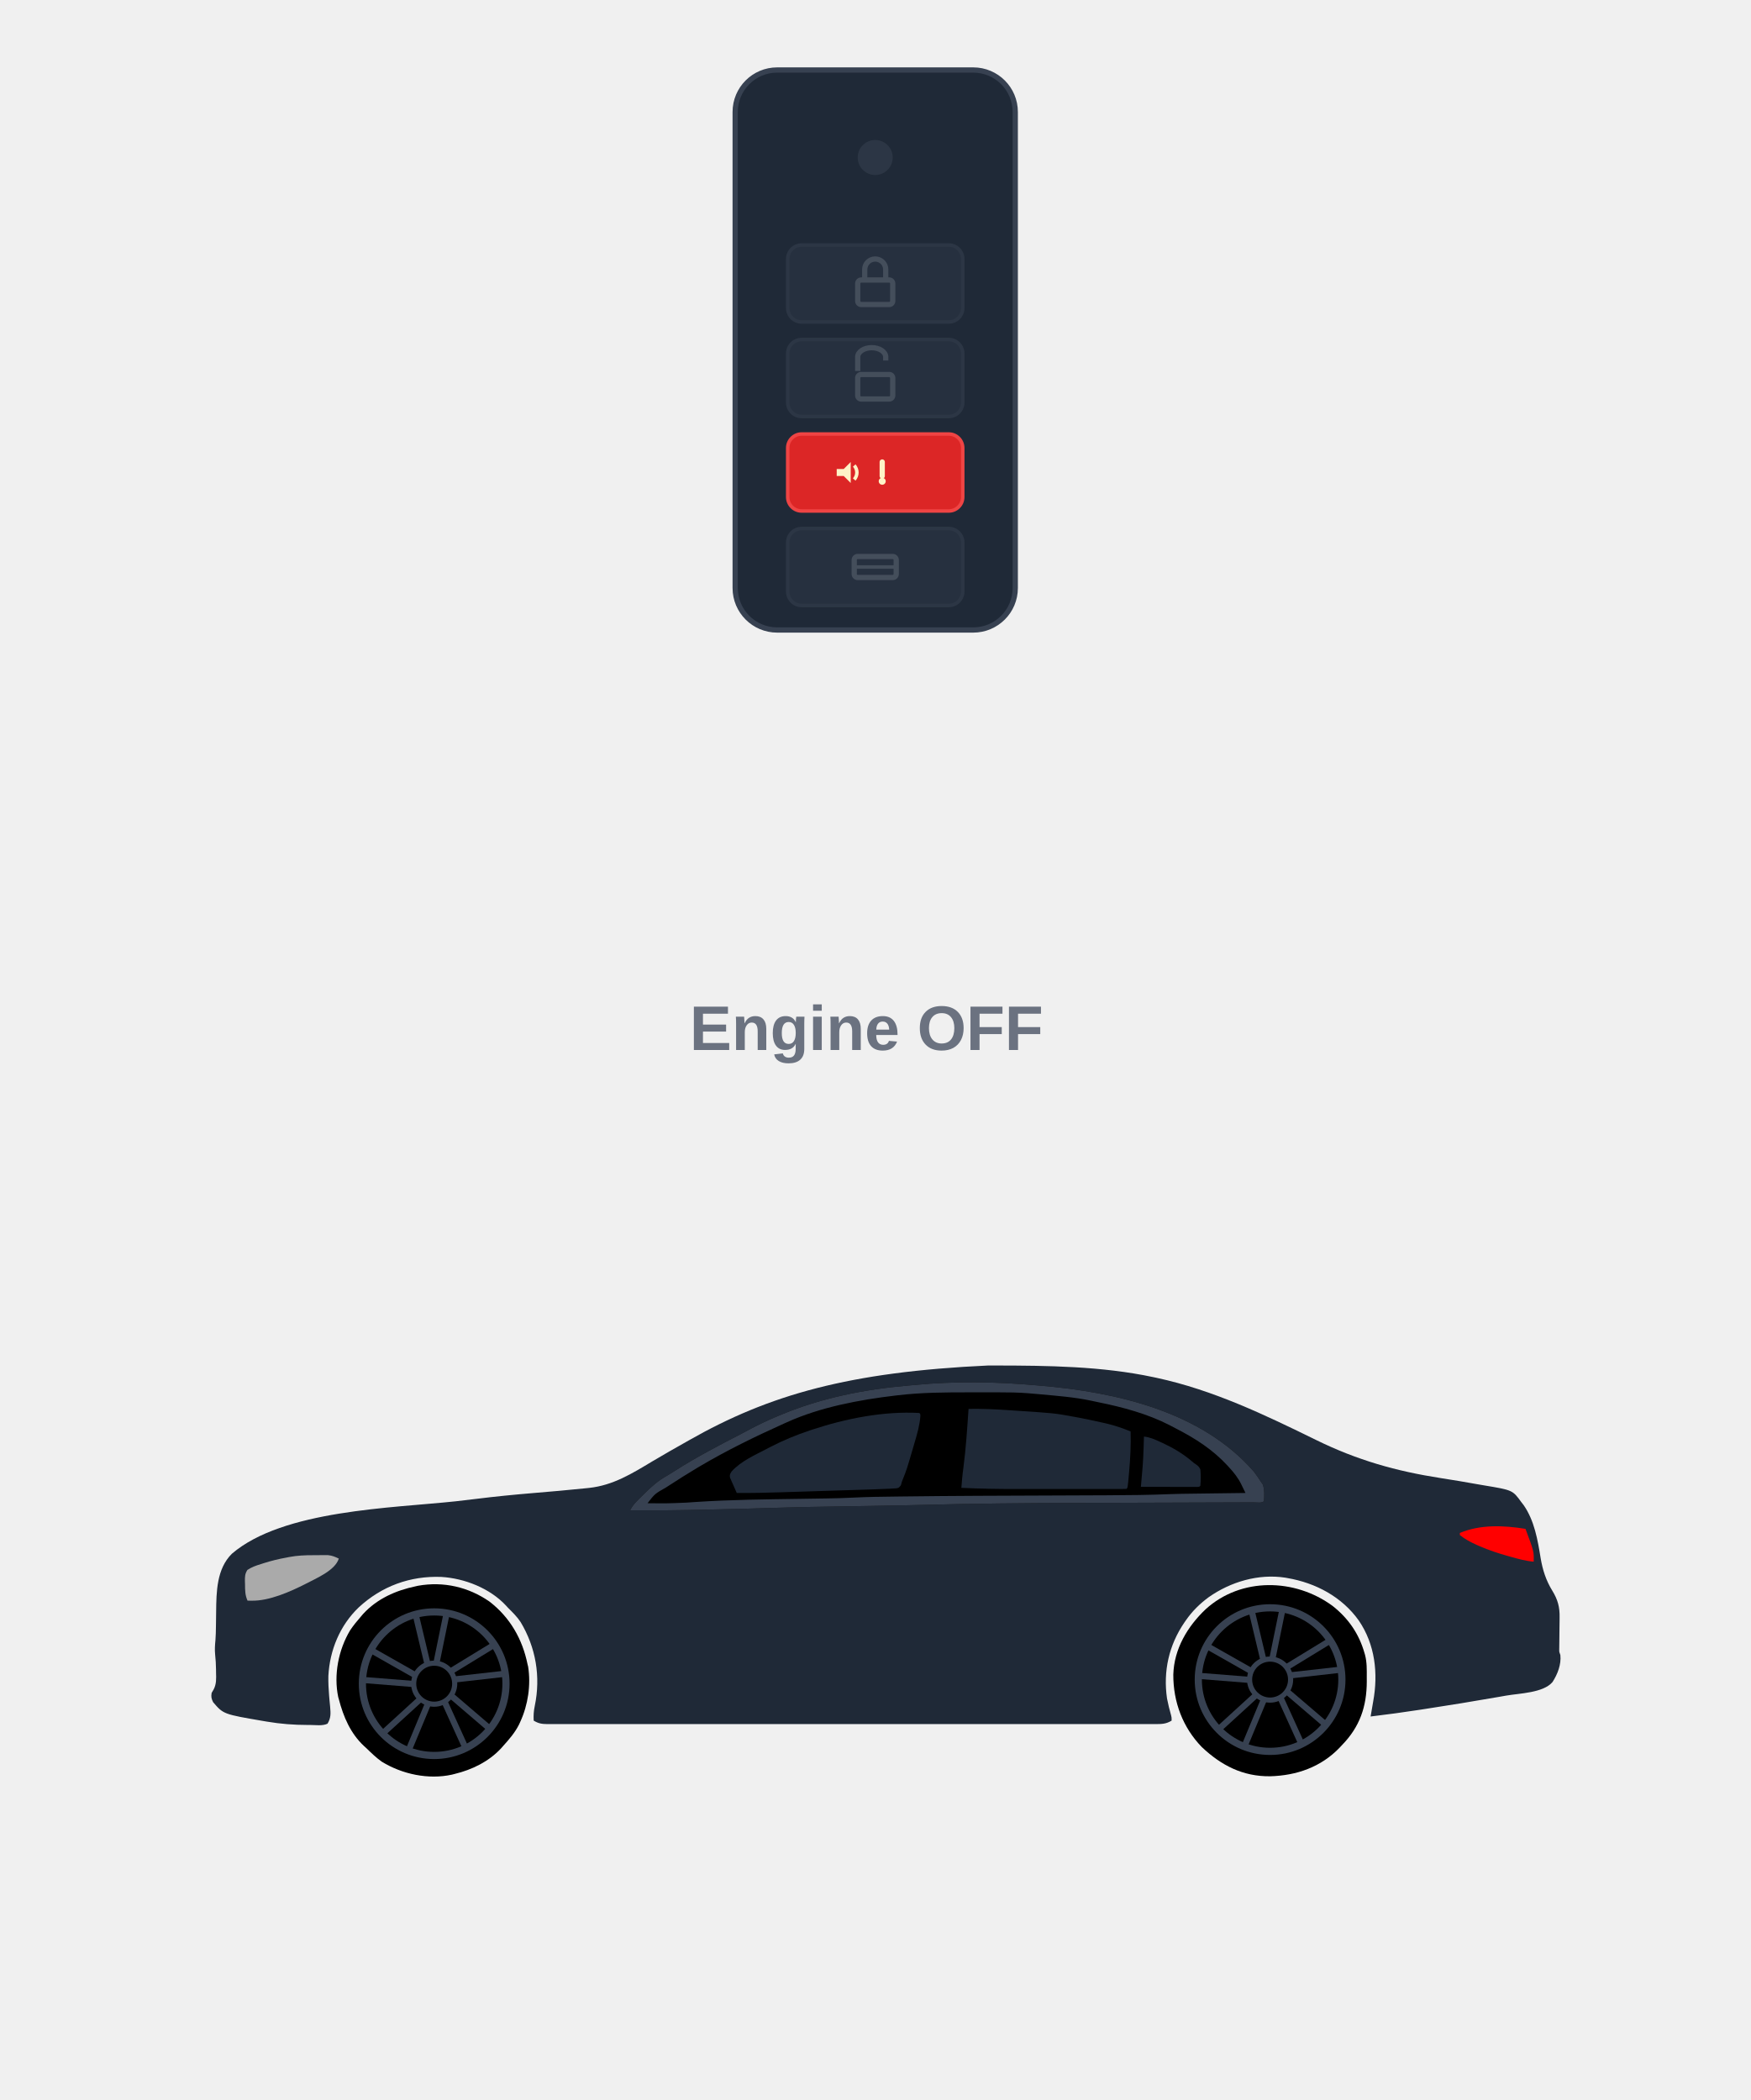
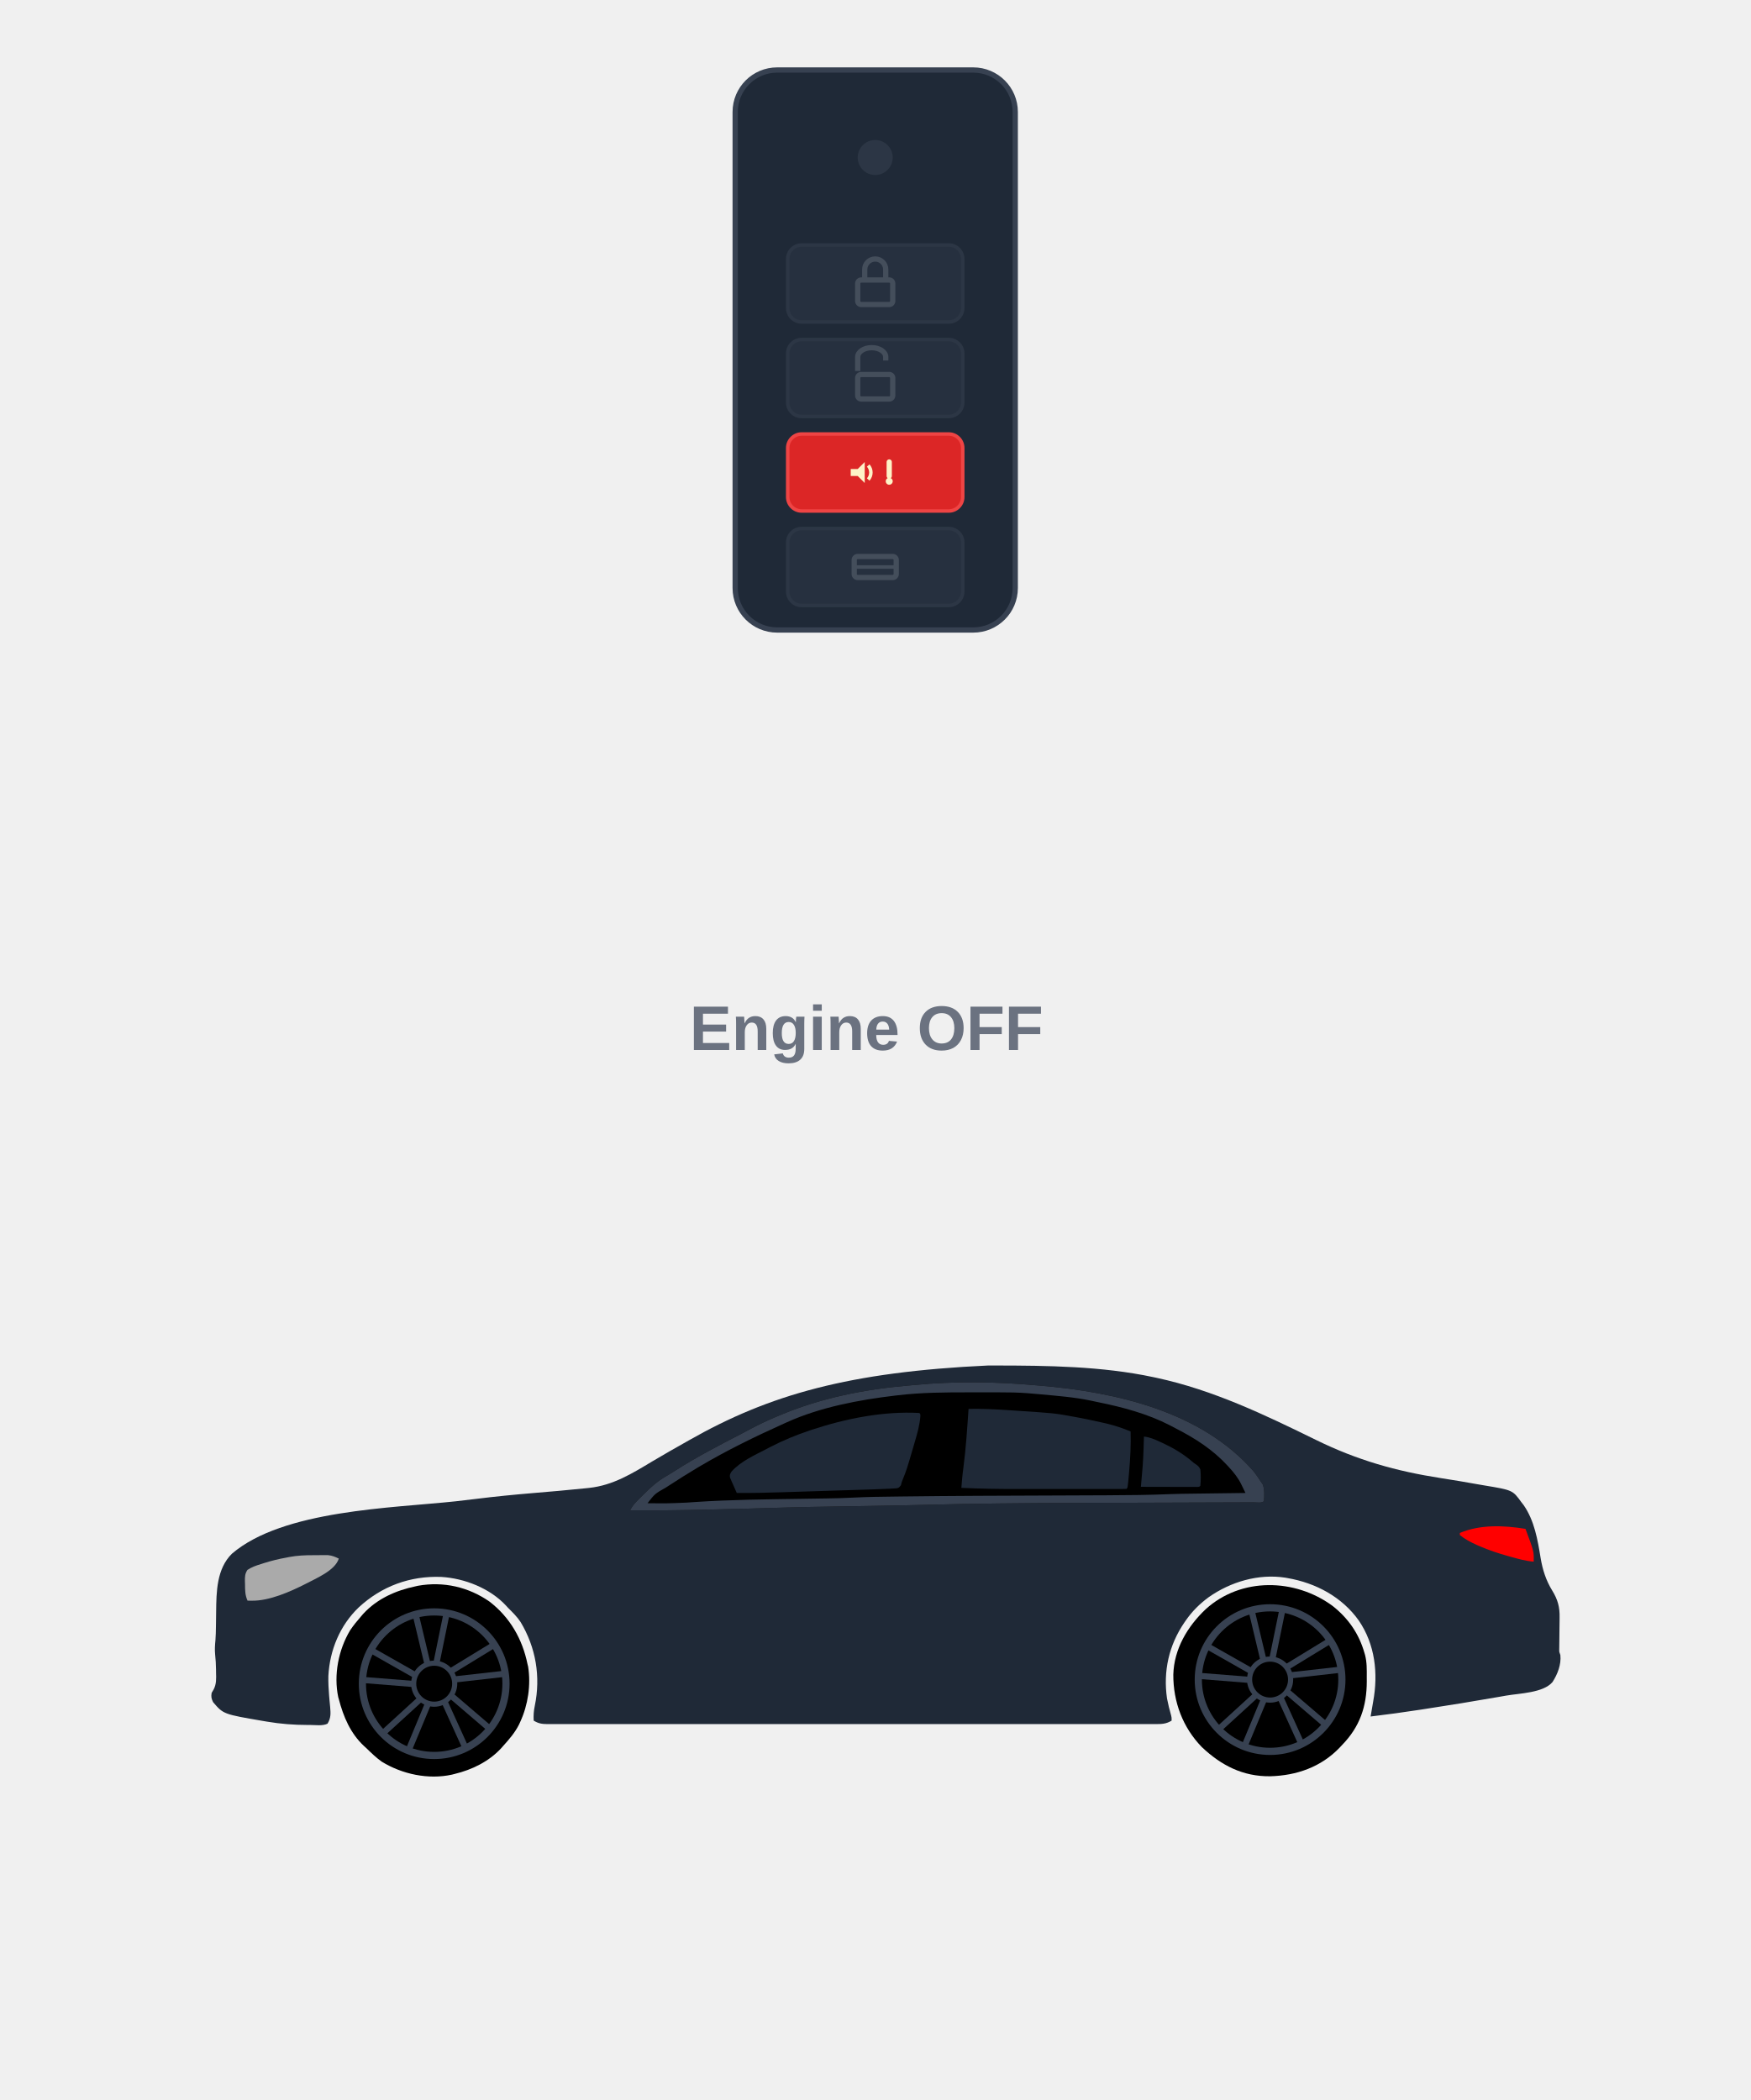
<svg xmlns="http://www.w3.org/2000/svg" viewBox="0 0 500 600">
  <defs>
    <radialGradient id="ripple-gradient">
      <stop offset="0%" style="stop-color:#9ca3af;stop-opacity:0.8" />
      <stop offset="100%" style="stop-color:#9ca3af;stop-opacity:0" />
    </radialGradient>
    <filter id="headlight-glow">
      <feGaussianBlur stdDeviation="4" result="coloredBlur" />
      <feMerge>
        <feMergeNode in="coloredBlur" />
        <feMergeNode in="SourceGraphic" />
      </feMerge>
    </filter>
  </defs>
  <g id="key-fob" transform="translate(210, 20)">
    <rect x="0" y="0" width="80" height="160" rx="12" fill="#1f2937" stroke="#374151" stroke-width="1.5" />
    <circle cx="40" cy="25" r="5" fill="#4b5563" opacity="0.3" />
    <g id="lock-button" opacity="0.3">
      <rect x="15" y="50" width="50" height="22" rx="4" fill="#374151" stroke="#4b5563" stroke-width="1" />
      <g transform="translate(40, 61)">
        <rect x="-5" y="-1" width="10" height="7" rx="1" fill="none" stroke="#9ca3af" stroke-width="1.5" />
        <path d="M -3,-1 v-3 a3,3 0 0,1 6,0 v3" fill="none" stroke="#9ca3af" stroke-width="1.5" />
      </g>
    </g>
    <g id="unlock-button" opacity="0.3">
      <rect x="15" y="77" width="50" height="22" rx="4" fill="#374151" stroke="#4b5563" stroke-width="1" />
      <g transform="translate(40, 88)">
        <rect x="-5" y="-1" width="10" height="7" rx="1" fill="none" stroke="#9ca3af" stroke-width="1.5" />
        <path d="M -5,-2 v-4 a3,2 0 0,1 8,0 v1" fill="none" stroke="#9ca3af" stroke-width="1.5" />
      </g>
    </g>
    <g id="panic-button">
      <rect x="15" y="104" width="50" height="22" rx="4" fill="#dc2626" stroke="#ef4444" stroke-width="1">
      </rect>
-       <g transform="translate(33, 115)">
+       <g transform="translate(37, 115)">
        <path d="M 0,-3 l-2,2 h-2 v2 h2 l2,2 z" fill="#fef3c7" stroke="none" />
        <path d="M 1,-2 a3,3 0 0,1 0,4" fill="none" stroke="#fef3c7" stroke-width="1" />
      </g>
-       <g transform="translate(42, 115)">
+       <g transform="translate(44, 115)">
        <line x1="0" y1="-3" x2="0" y2="1" stroke="#fef3c7" stroke-width="1.5" stroke-linecap="round" />
        <circle cx="0" cy="2.5" r="1" fill="#fef3c7" />
      </g>
      <rect x="15" y="104" width="50" height="22" rx="4" fill="#ffffff" opacity="0">
        <animate attributeName="opacity" values="0; 0; 0; 0.6; 0; 0; 0" keyTimes="0; 0.08; 0.083; 0.09; 0.1; 0.11; 1" dur="6s" repeatCount="indefinite" />
      </rect>
      <rect x="15" y="104" width="50" height="22" rx="4" fill="#ffffff" opacity="0">
        <animate attributeName="opacity" values="0; 0; 0; 0; 0.6; 0; 0" keyTimes="0; 0.16; 0.166; 0.167; 0.173; 0.18; 1" dur="6s" repeatCount="indefinite" />
      </rect>
      <circle cx="40" cy="115" r="0" fill="none" stroke="#e5e7eb" stroke-width="2" opacity="0">
        <animate attributeName="r" values="0; 0; 0; 25; 50; 0; 0" keyTimes="0; 0.08; 0.083; 0.12; 0.15; 0.17; 1" dur="6s" repeatCount="indefinite" />
        <animate attributeName="opacity" values="0; 0; 1; 0.8; 0; 0; 0" keyTimes="0; 0.08; 0.083; 0.12; 0.15; 0.17; 1" dur="6s" repeatCount="indefinite" />
        <animate attributeName="stroke-width" values="3; 3; 3; 2; 1; 1; 1" keyTimes="0; 0.08; 0.083; 0.12; 0.15; 0.17; 1" dur="6s" repeatCount="indefinite" />
      </circle>
      <circle cx="40" cy="115" r="0" fill="none" stroke="#e5e7eb" stroke-width="2" opacity="0">
        <animate attributeName="r" values="0; 0; 0; 0; 25; 50; 0" keyTimes="0; 0.16; 0.166; 0.17; 0.2; 0.23; 1" dur="6s" repeatCount="indefinite" />
        <animate attributeName="opacity" values="0; 0; 0; 1; 0.8; 0; 0" keyTimes="0; 0.16; 0.166; 0.17; 0.2; 0.23; 1" dur="6s" repeatCount="indefinite" />
        <animate attributeName="stroke-width" values="3; 3; 3; 3; 2; 1; 1" keyTimes="0; 0.16; 0.166; 0.17; 0.2; 0.23; 1" dur="6s" repeatCount="indefinite" />
      </circle>
    </g>
    <g id="trunk-button" opacity="0.3">
      <rect x="15" y="131" width="50" height="22" rx="4" fill="#374151" stroke="#4b5563" stroke-width="1" />
      <g transform="translate(40, 142)">
        <rect x="-6" y="-3" width="12" height="6" rx="1" fill="none" stroke="#9ca3af" stroke-width="1.5" />
        <line x1="-6" y1="0" x2="6" y2="0" stroke="#9ca3af" stroke-width="1" />
      </g>
    </g>
  </g>
  <g id="signal-waves">
    <circle cx="250" cy="25" r="8" fill="none" stroke="#f59e0b" stroke-width="3" opacity="0">
      <animate attributeName="cy" values="25; 25; 25; 250; 380; 380" keyTimes="0; 0.166; 0.25; 0.35; 0.42; 1" dur="6s" repeatCount="indefinite" />
      <animate attributeName="r" values="8; 8; 8; 15; 20; 20" keyTimes="0; 0.166; 0.25; 0.35; 0.42; 1" dur="6s" repeatCount="indefinite" />
      <animate attributeName="opacity" values="0; 0; 0.9; 0.8; 0; 0" keyTimes="0; 0.166; 0.25; 0.35; 0.42; 1" dur="6s" repeatCount="indefinite" />
    </circle>
  </g>
  <g id="car" transform="translate(25, 300) scale(0.2929688)">
    <path d="M0 0 C2.305 0.005 4.609 0.008 6.914 0.01 C57.973 0.08 110.697 0.655 160.817 11.318 C161.953 11.559 163.089 11.8 164.26 12.048 C219.443 23.949 269.47 48.025 319.864 72.74 C359.812 92.327 397.531 103.034 441.418 109.849 C453.073 111.66 464.707 113.562 476.309 115.688 C478.729 116.123 481.152 116.539 483.578 116.94 C511.267 121.538 511.267 121.538 519.817 133.318 C520.55 134.263 521.284 135.208 522.039 136.181 C532.533 151.304 535.718 170.044 538.6 187.862 C540.535 199.337 543.824 209.636 549.942 219.568 C555.282 228.253 557.283 235.577 557.075 245.716 C557.068 246.673 557.061 247.63 557.054 248.616 C557.031 251.642 556.988 254.667 556.942 257.693 C556.907 260.74 556.876 263.787 556.85 266.834 C556.833 268.723 556.81 270.612 556.78 272.5 C556.771 273.352 556.761 274.204 556.751 275.081 C556.74 275.829 556.728 276.577 556.717 277.347 C556.739 279.532 556.739 279.532 557.817 282.318 C558.82 291.546 555.113 301.068 550.16 308.732 C541.169 319.344 517.89 319.681 505.059 321.925 C502.686 322.341 500.314 322.759 497.942 323.177 C473.633 327.453 449.277 331.397 424.879 335.13 C423.651 335.319 422.424 335.508 421.159 335.702 C405.074 338.169 388.976 340.397 372.817 342.318 C374.817 330.318 374.817 330.318 375.32 327.695 C380.369 300.275 377.19 272.055 361.328 248.775 C344.92 225.663 319.338 212.064 291.817 207.318 C291.094 207.186 290.37 207.055 289.625 206.919 C263.486 202.881 236.316 210.935 214.973 225.943 C206.261 232.378 199 239.501 192.817 248.38 C192.299 249.124 191.781 249.867 191.248 250.632 C176.153 272.72 170.458 298.154 174.312 324.733 C175.399 330.359 176.773 335.896 178.358 341.402 C178.817 343.318 178.817 343.318 178.817 346.318 C173.357 349.734 168.797 349.741 162.569 349.695 C161.016 349.702 161.016 349.702 159.432 349.709 C155.947 349.72 152.463 349.709 148.978 349.699 C146.461 349.702 143.944 349.707 141.427 349.713 C135.945 349.723 130.464 349.723 124.983 349.716 C116.833 349.705 108.682 349.71 100.532 349.719 C85.976 349.735 71.42 349.734 56.864 349.725 C44.126 349.718 31.388 349.716 18.65 349.719 C17.383 349.72 17.383 349.72 16.091 349.72 C12.664 349.721 9.236 349.722 5.809 349.723 C-26.355 349.732 -58.518 349.724 -90.682 349.708 C-119.268 349.693 -147.854 349.695 -176.44 349.709 C-208.544 349.725 -240.648 349.731 -272.753 349.722 C-276.174 349.721 -279.595 349.72 -283.017 349.719 C-283.859 349.719 -284.701 349.719 -285.569 349.719 C-298.301 349.715 -311.032 349.719 -323.763 349.727 C-338.236 349.735 -352.71 349.733 -367.183 349.717 C-375.287 349.708 -383.391 349.708 -391.494 349.719 C-397.537 349.726 -403.58 349.718 -409.623 349.704 C-412.074 349.701 -414.525 349.702 -416.976 349.71 C-420.296 349.719 -423.615 349.709 -426.935 349.695 C-428.377 349.706 -428.377 349.706 -429.848 349.717 C-435.068 349.672 -438.626 349.169 -443.183 346.318 C-443.457 341.294 -443.151 336.858 -442.109 331.925 C-436.194 303.485 -441.038 274.98 -455.988 250.118 C-459.408 244.966 -463.823 240.665 -468.183 236.318 C-468.778 235.664 -469.372 235.011 -469.984 234.337 C-485.658 217.342 -510.471 207.566 -533.222 206.195 C-563.609 205.023 -591.316 215.153 -613.765 235.91 C-632.099 253.495 -642.036 277.561 -643.367 302.798 C-643.483 309.283 -643.181 315.634 -642.625 322.091 C-642.472 323.891 -642.472 323.891 -642.317 325.727 C-642.106 328.125 -641.878 330.52 -641.632 332.914 C-641.058 339.293 -640.8 343.758 -644.183 349.318 C-648.968 351.71 -655.963 350.564 -661.308 350.568 C-662.428 350.569 -662.428 350.569 -663.57 350.57 C-676.968 350.551 -689.961 349.571 -703.183 347.318 C-704.273 347.136 -705.362 346.953 -706.485 346.766 C-745.706 340.072 -745.706 340.072 -755.746 328.318 C-757.42 324.823 -757.796 323.144 -757.183 319.318 C-756.519 318.177 -755.856 317.036 -755.172 315.861 C-752.433 310.513 -752.705 305.397 -752.871 299.505 C-752.885 297.981 -752.885 297.981 -752.9 296.425 C-752.972 291.513 -753.223 286.688 -753.765 281.806 C-754.233 277.057 -753.941 272.662 -753.464 267.925 C-753.111 263.393 -753.034 258.881 -752.972 254.337 C-752.958 253.433 -752.944 252.529 -752.929 251.598 C-752.871 247.836 -752.817 244.075 -752.782 240.313 C-752.583 220.635 -752.292 198.255 -737.394 183.552 C-687.505 140.79 -580.948 139.109 -519.178 132.436 C-512.588 131.717 -506.009 130.931 -499.431 130.108 C-480.992 127.801 -462.545 125.992 -444.027 124.437 C-426.859 122.993 -409.694 121.539 -392.558 119.74 C-391.417 119.622 -390.276 119.505 -389.1 119.383 C-365.808 116.872 -347.318 105.402 -327.603 93.55 C-316.579 86.941 -305.367 80.65 -294.183 74.318 C-293.356 73.847 -292.529 73.376 -291.676 72.891 C-213.501 28.407 -135.474 6.272 0 0 Z " fill="#1f2937" transform="translate(878.1833,307.6821)" />
    <path d="M0 0 C1.468 0.125 2.936 0.25 4.405 0.375 C78.045 6.693 161.076 25.54 212 84 C214.499 87.237 216.787 90.563 219 94 C219.959 95.392 219.959 95.392 220.938 96.812 C222.686 102.059 222.408 107.519 222 113 C219.883 115.117 215.096 114.151 212.168 114.151 C210.759 114.158 210.759 114.158 209.322 114.164 C206.146 114.177 202.971 114.183 199.795 114.189 C197.526 114.197 195.257 114.206 192.988 114.215 C188.075 114.233 183.162 114.248 178.249 114.26 C170.409 114.281 162.57 114.308 154.73 114.337 C143.663 114.377 132.596 114.414 121.529 114.448 C120.826 114.45 120.123 114.452 119.398 114.454 C116.555 114.463 113.713 114.472 110.87 114.48 C86.924 114.554 62.978 114.631 39.031 114.719 C38.371 114.721 37.71 114.724 37.03 114.726 C-12.01 114.906 -61.029 115.296 -110.053 116.625 C-124.37 117.01 -138.688 117.26 -153.008 117.5 C-154.232 117.521 -155.456 117.541 -156.718 117.562 C-168.079 117.753 -179.44 117.94 -190.801 118.125 C-225.008 118.638 -225.008 118.638 -259.204 119.62 C-275.389 120.216 -291.582 120.559 -307.773 120.93 C-311.577 121.017 -315.38 121.108 -319.184 121.2 C-344.794 121.825 -370.382 122.137 -396 122 C-393.208 116.074 -388.338 111.896 -383.75 107.312 C-383.249 106.811 -382.747 106.31 -382.231 105.793 C-375.325 98.925 -368.642 92.943 -360.06 88.187 C-357.518 86.722 -355.057 85.151 -352.586 83.57 C-331.897 70.341 -310.336 59.055 -288.512 47.833 C-285.995 46.519 -283.494 45.19 -281 43.835 C-271.126 38.49 -261.128 33.781 -250.75 29.5 C-249.98 29.18 -249.209 28.86 -248.415 28.531 C-209.062 12.26 -167.872 3.99 -125.524 0.309 C-123.27 0.111 -121.017 -0.096 -118.765 -0.316 C-79.643 -4.114 -39.127 -3.546 0 0 Z " fill="#000000" transform="translate(925,327)" />
    <path d="M0 0 C1.468 0.125 2.936 0.25 4.405 0.375 C78.045 6.693 161.076 25.54 212 84 C214.499 87.237 216.787 90.563 219 94 C219.959 95.392 219.959 95.392 220.938 96.812 C222.686 102.059 222.408 107.519 222 113 C219.883 115.117 215.096 114.151 212.168 114.151 C210.759 114.158 210.759 114.158 209.322 114.164 C206.146 114.177 202.971 114.183 199.795 114.189 C197.526 114.197 195.257 114.206 192.988 114.215 C188.075 114.233 183.162 114.248 178.249 114.26 C170.409 114.281 162.57 114.308 154.73 114.337 C143.663 114.377 132.596 114.414 121.529 114.448 C120.826 114.45 120.123 114.452 119.398 114.454 C116.555 114.463 113.713 114.472 110.87 114.48 C86.924 114.554 62.978 114.631 39.031 114.719 C38.371 114.721 37.71 114.724 37.03 114.726 C-12.01 114.906 -61.029 115.296 -110.053 116.625 C-124.37 117.01 -138.688 117.26 -153.008 117.5 C-154.232 117.521 -155.456 117.541 -156.718 117.562 C-168.079 117.753 -179.44 117.94 -190.801 118.125 C-225.008 118.638 -225.008 118.638 -259.204 119.62 C-275.389 120.216 -291.582 120.559 -307.773 120.93 C-311.577 121.017 -315.38 121.108 -319.184 121.2 C-344.794 121.825 -370.382 122.137 -396 122 C-393.208 116.074 -388.338 111.896 -383.75 107.312 C-383.249 106.811 -382.747 106.31 -382.231 105.793 C-375.325 98.925 -368.642 92.943 -360.06 88.187 C-357.518 86.722 -355.057 85.151 -352.586 83.57 C-331.897 70.341 -310.336 59.055 -288.512 47.833 C-285.995 46.519 -283.494 45.19 -281 43.835 C-271.126 38.49 -261.128 33.781 -250.75 29.5 C-249.98 29.18 -249.209 28.86 -248.415 28.531 C-209.062 12.26 -167.872 3.99 -125.524 0.309 C-123.27 0.111 -121.017 -0.096 -118.765 -0.316 C-79.643 -4.114 -39.127 -3.546 0 0 Z M-135.25 9.75 C-135.996 9.838 -136.742 9.926 -137.511 10.016 C-172.688 14.197 -210.584 21.304 -243 36 C-244.067 36.477 -245.135 36.955 -246.234 37.447 C-274.098 49.986 -301.686 63.452 -328 79 C-328.774 79.456 -329.548 79.913 -330.345 80.383 C-339.725 85.95 -348.908 91.822 -358.062 97.75 C-359.014 98.364 -359.966 98.978 -360.947 99.611 C-371.795 105.739 -371.795 105.739 -379 115 C-360.071 115.2 -360.071 115.2 -341.164 114.414 C-340.262 114.353 -339.361 114.292 -338.432 114.229 C-336.515 114.097 -334.599 113.965 -332.682 113.832 C-298.306 111.505 -263.849 111.238 -229.409 110.703 C-225.859 110.648 -222.308 110.591 -218.758 110.535 C-214.37 110.466 -209.981 110.402 -205.593 110.342 C-196.383 110.207 -187.195 109.999 -177.997 109.506 C-164.471 108.796 -150.933 108.666 -137.392 108.498 C-135.041 108.468 -132.689 108.437 -130.338 108.407 C-81.514 107.77 -32.685 107.662 16.142 107.474 C28.374 107.427 40.606 107.378 52.838 107.322 C58.041 107.299 63.244 107.278 68.447 107.26 C89.381 107.191 110.265 106.979 131.183 106.108 C138.135 105.842 145.091 105.767 152.047 105.684 C153.576 105.663 155.106 105.642 156.635 105.621 C160.547 105.567 164.46 105.517 168.372 105.468 C172.409 105.416 176.447 105.361 180.484 105.307 C188.323 105.201 196.161 105.099 204 105 C202.925 102.778 201.842 100.56 200.754 98.344 C200.454 97.722 200.154 97.1 199.845 96.46 C196.756 90.196 192.734 85.129 188 80 C187.512 79.464 187.024 78.928 186.521 78.376 C172.179 62.79 155.282 51.923 136.529 42.299 C134.336 41.173 132.16 40.019 129.984 38.859 C108.743 27.894 84.191 21.292 60.882 16.583 C58.23 16.047 55.588 15.474 52.945 14.895 C37.011 11.563 20.75 10.32 4.562 8.832 C3.808 8.762 3.053 8.693 2.275 8.621 C-0.149 8.404 -2.574 8.2 -5 8 C-6.022 7.911 -7.045 7.822 -8.098 7.731 C-17.559 6.969 -26.954 6.853 -36.438 6.867 C-38.091 6.867 -39.745 6.866 -41.398 6.864 C-44.848 6.863 -48.297 6.865 -51.746 6.87 C-56.098 6.875 -60.45 6.872 -64.802 6.866 C-88.374 6.839 -111.812 6.957 -135.25 9.75 Z " fill="#374151" transform="translate(925,327)" />
    <path d="M0 0 C20.009 15.447 32.058 36.522 37.062 61.062 C37.351 62.223 37.351 62.223 37.645 63.406 C40.464 81.325 37.569 100.674 30.062 117.062 C29.644 117.983 29.225 118.903 28.793 119.852 C24.754 127.929 19.071 134.408 13.062 141.062 C12.477 141.732 11.892 142.401 11.289 143.09 C-0.711 156.034 -17.037 163.97 -33.938 168.062 C-34.828 168.289 -35.719 168.516 -36.637 168.75 C-59.66 173.827 -85.173 168.333 -105.066 156.105 C-110.49 152.246 -115.184 147.704 -119.938 143.062 C-121.144 141.966 -121.144 141.966 -122.375 140.848 C-135.599 128.519 -142.464 112.278 -146.938 95.062 C-147.114 94.466 -147.291 93.869 -147.472 93.254 C-152.096 71.462 -147.257 47.008 -135.938 28.062 C-132.624 23.093 -128.867 18.552 -124.938 14.062 C-124.366 13.391 -123.795 12.719 -123.207 12.027 C-109.506 -2.871 -91.351 -10.862 -71.938 -14.938 C-71.16 -15.113 -70.382 -15.288 -69.581 -15.468 C-44.767 -19.874 -20.432 -14.217 0 0 Z " fill="#000000" transform="translate(391.9375,537.9375)" />
    <g id="full-front-alloy">
      <path d="M0 0 C14.197 10.881 23.332 25.369 26.371 43.148 C27.962 60.613 24.906 75.619 14.301 89.945 C4.952 101.003 -9.293 108.62 -23.629 111.148 C-40.282 112.256 -56.863 109.726 -70.244 98.834 C-81.676 88.787 -88.103 78.031 -91.629 63.148 C-91.821 62.472 -92.013 61.795 -92.211 61.098 C-95.248 46.935 -90.278 30.081 -82.629 18.148 C-79.856 14.559 -76.85 11.337 -73.629 8.148 C-72.631 7.1 -72.631 7.1 -71.613 6.031 C-51.662 -13.539 -22.62 -15.932 0 0 Z " fill="#000000" transform="translate(369.6289,563.8516)" />
      <circle id="alloy-center" cx="338" cy="618" r="70" stroke="#374151" stroke-width="7" />
      <circle id="alloy-center" cx="338" cy="618" r="20" stroke="#374151" stroke-width="5" />
      <g id="alloy-spoke-pair">
        <path id="alloy-spoke" d="M330 600 l-15 -45" transform="rotate(5, 338, 618)" stroke="#374151" stroke-width="6" />
        <use href="#alloy-spoke" transform="rotate(25, 338, 618)" />
      </g>
      <use href="#alloy-spoke-pair" transform="rotate(72, 338, 618)" />
      <use href="#alloy-spoke-pair" transform="rotate(144, 338, 618)" />
      <use href="#alloy-spoke-pair" transform="rotate(216, 338, 618)" />
      <use href="#alloy-spoke-pair" transform="rotate(288, 338, 618)" />
    </g>
    <path d="M0 0 C15.311 12.04 25.732 27.115 31.066 45.84 C31.252 46.466 31.437 47.092 31.628 47.736 C33.527 54.953 33.361 62.172 33.316 69.59 C33.324 70.871 33.332 72.153 33.34 73.473 C33.29 98.253 26.534 117.924 9.066 135.84 C8.334 136.622 7.602 137.405 6.848 138.211 C-11.253 157.108 -35.062 165.453 -60.921 166.125 C-87.387 166.418 -108.481 155.633 -127.496 137.652 C-146.067 118.517 -155.389 93.63 -155.302 67.012 C-154.567 41.981 -141.583 20.153 -123.824 3.293 C-89.245 -28.202 -36.68 -27.01 0 0 Z " fill="#000000" transform="translate(1213.934,542.1602)" />
    <use href="#full-front-alloy" transform="translate(815, -4)" />
    <path d="M0 0 C1 1 1 1 1.042 2.908 C0.382 11.92 -2.083 20.32 -4.625 28.938 C-5.079 30.5 -5.533 32.063 -5.987 33.626 C-12.34 55.357 -12.34 55.357 -16.304 65.198 C-17.13 67.245 -17.13 67.245 -17.941 70.449 C-20 73 -20 73 -22.379 73.451 C-23.354 73.51 -24.329 73.569 -25.334 73.629 C-26.959 73.732 -26.959 73.732 -28.617 73.837 C-33.984 74.096 -39.348 74.318 -44.719 74.481 C-45.929 74.52 -47.139 74.559 -48.385 74.599 C-51.669 74.705 -54.952 74.808 -58.236 74.909 C-61.704 75.017 -65.172 75.127 -68.639 75.237 C-74.467 75.422 -80.294 75.604 -86.122 75.784 C-92.808 75.992 -99.493 76.203 -106.179 76.417 C-112.665 76.624 -119.151 76.828 -125.637 77.03 C-128.371 77.116 -131.105 77.202 -133.838 77.29 C-148.563 77.759 -163.267 78.139 -178 78 C-178.248 77.434 -178.496 76.869 -178.752 76.286 C-179.078 75.544 -179.404 74.801 -179.74 74.036 C-180.224 72.933 -180.224 72.933 -180.718 71.807 C-181.401 70.258 -182.092 68.714 -182.788 67.171 C-183.077 66.491 -183.366 65.81 -183.664 65.109 C-183.968 64.418 -184.272 63.727 -184.584 63.015 C-185.134 60.348 -184.438 59.256 -183 57 C-173.868 46.933 -160.405 41.057 -148.562 34.875 C-147.444 34.289 -146.325 33.703 -145.173 33.099 C-132.733 26.679 -120.031 21.414 -106.75 17 C-106.108 16.787 -105.467 16.573 -104.805 16.353 C-71.784 5.437 -34.944 -1.951 0 0 Z " fill="#1f2937" transform="translate(811,354)" />
    <path d="M0 0 C12.653 -0.195 25.18 0.301 37.803 1.172 C40.733 1.374 43.663 1.567 46.594 1.758 C83.381 4.196 83.381 4.196 100 7.188 C101.792 7.505 101.792 7.505 103.621 7.828 C112.798 9.499 121.908 11.423 131 13.5 C132.209 13.772 133.418 14.044 134.664 14.325 C142.739 16.23 150.333 18.835 158 22 C158.409 35.172 157.732 48.137 156.562 61.25 C156.495 62.022 156.428 62.793 156.358 63.589 C155.189 76.811 155.189 76.811 154 78 C152.312 78.098 150.62 78.126 148.93 78.127 C147.28 78.131 147.28 78.131 145.597 78.136 C143.77 78.132 143.77 78.132 141.906 78.129 C140.631 78.131 139.356 78.133 138.043 78.135 C134.526 78.139 131.01 78.137 127.494 78.134 C123.795 78.132 120.096 78.134 116.396 78.136 C110.156 78.138 103.915 78.135 97.675 78.13 C90.527 78.125 83.38 78.127 76.233 78.132 C70.064 78.137 63.894 78.137 57.725 78.135 C54.057 78.133 50.388 78.133 46.72 78.136 C28.793 78.151 10.909 77.855 -7 77 C-6.848 75.109 -6.695 73.218 -6.541 71.327 C-6.455 70.274 -6.37 69.221 -6.282 68.136 C-5.949 64.437 -5.484 60.765 -4.997 57.084 C-2.507 38.133 -1.326 19.06 0 0 Z " fill="#1f2937" transform="translate(859,350)" />
    <path d="M0 0 C5.706 0.585 10.407 2.705 15.562 5.062 C16.892 5.668 16.892 5.668 18.248 6.285 C28.59 11.084 38.12 16.745 46.832 24.164 C48.9 25.992 48.9 25.992 50.949 27.273 C53.003 28.777 53.911 29.672 55 32 C55.546 37.389 55.491 42.609 55 48 C54 49 54 49 51.716 49.12 C50.705 49.118 49.695 49.116 48.654 49.114 C47.513 49.113 46.372 49.113 45.196 49.113 C43.955 49.108 42.713 49.103 41.434 49.098 C39.538 49.096 39.538 49.096 37.604 49.093 C34.239 49.089 30.874 49.08 27.508 49.069 C24.077 49.058 20.645 49.054 17.213 49.049 C10.475 49.038 3.738 49.021 -3 49 C-2.943 48.411 -2.885 47.823 -2.826 47.217 C-1.697 35.518 -0.704 23.877 -0.375 12.125 C-0.336 10.936 -0.298 9.748 -0.258 8.523 C-0.166 5.682 -0.08 2.841 0 0 Z " fill="#1f2937" transform="translate(1030,377)" />
    <path id="headlight" d="M0 0 C2.135 0.003 4.268 -0.021 6.403 -0.046 C7.784 -0.048 9.165 -0.049 10.546 -0.048 C11.773 -0.051 13.001 -0.054 14.266 -0.057 C18.386 0.377 21.101 1.518 24.807 3.316 C21.163 15.021 2.614 22.565 -7.466 27.93 C-22.533 35.584 -42.837 44.634 -60.005 44.378 C-60.795 44.369 -61.586 44.36 -62.4 44.351 C-62.991 44.339 -63.583 44.328 -64.193 44.316 C-66.61 38.922 -66.596 34.146 -66.63 28.316 C-66.663 27.331 -66.696 26.346 -66.73 25.331 C-66.763 20.881 -66.731 18.152 -64.286 14.355 C-60.141 11.622 -55.979 10.152 -51.255 8.691 C-50.319 8.391 -49.382 8.091 -48.417 7.782 C-41.083 5.48 -33.772 3.628 -26.193 2.316 C-25.369 2.149 -24.545 1.982 -23.696 1.81 C-15.784 0.306 -8.024 -0.025 0 0 Z " fill="#AAA" transform="translate(220.1926,492.6843)">
      <animate attributeName="fill" values="#AAA; #AAA; #fef3c7; #fef3c7; #fef3c7; #AAA" keyTimes="0; 0.44; 0.5; 0.83; 0.92; 1" dur="6s" repeatCount="indefinite" />
      <animate attributeName="opacity" values="0.5; 0.5; 1; 1; 1; 0" keyTimes="0; 0.44; 0.5; 0.83; 0.92; 1" dur="6s" repeatCount="indefinite" />
    </path>
    <path d="M0 0 C8.276 22.114 8.276 22.114 8 32 C0.083 31.343 -7.441 29.199 -15.062 27.062 C-15.766 26.866 -16.47 26.67 -17.195 26.467 C-26.685 23.792 -35.886 20.762 -44.938 16.812 C-45.834 16.421 -46.731 16.03 -47.655 15.627 C-53.397 13.003 -59.118 10.047 -64 6 C-64 5.34 -64 4.68 -64 4 C-43.965 -4.423 -21.118 -3.433 0 0 Z " fill="#FF0000" transform="translate(1402,467)">
      <animate attributeName="opacity" values="0.2; 0.2; 1; 1; 1; 0.2" keyTimes="0; 0.44; 0.5; 0.83; 0.92; 1" dur="6s" repeatCount="indefinite" />
    </path>
  </g>
  <g id="success-check">
    <circle cx="250" cy="410" r="18" fill="#10b981" stroke="#059669" stroke-width="2" opacity="0">
      <animate attributeName="opacity" values="0; 0; 0; 1; 1; 0; 0" keyTimes="0; 0.42; 0.44; 0.5; 0.65; 0.68; 1" dur="6s" repeatCount="indefinite" />
    </circle>
    <path d="M 242 410 L 248 416 L 258 404" stroke="#ffffff" stroke-width="3" stroke-linecap="round" stroke-linejoin="round" fill="none" opacity="0">
      <animate attributeName="opacity" values="0; 0; 0; 1; 1; 0; 0" keyTimes="0; 0.42; 0.44; 0.5; 0.65; 0.68; 1" dur="6s" repeatCount="indefinite" />
    </path>
  </g>
  <g id="engine-status">
    <text x="250" y="300" font-family="Arial, sans-serif" font-size="18" font-weight="bold" fill="#6b7280" text-anchor="middle" opacity="1">
      Engine OFF
      <animate attributeName="opacity" values="1; 1; 1; 0; 0; 0; 1" keyTimes="0; 0.42; 0.44; 0.5; 0.92; 0.95; 1" dur="6s" repeatCount="indefinite" />
    </text>
    <text x="250" y="300" font-family="Arial, sans-serif" font-size="18" font-weight="bold" fill="#10b981" text-anchor="middle" opacity="0">
      Engine ON
      <animate attributeName="opacity" values="0; 0; 0; 1; 1; 1; 0" keyTimes="0; 0.42; 0.44; 0.5; 0.92; 0.95; 1" dur="6s" repeatCount="indefinite" />
    </text>
  </g>
  <rect x="0" y="0" width="500" height="600" fill="#000000" opacity="0" pointer-events="none">
    <animate attributeName="opacity" values="0; 0.3; 0; 0.6; 0.8; 1" keyTimes="0; 0.83; 0.92; 0.95; 0.98; 1" dur="6s" repeatCount="indefinite" />
  </rect>
</svg>
